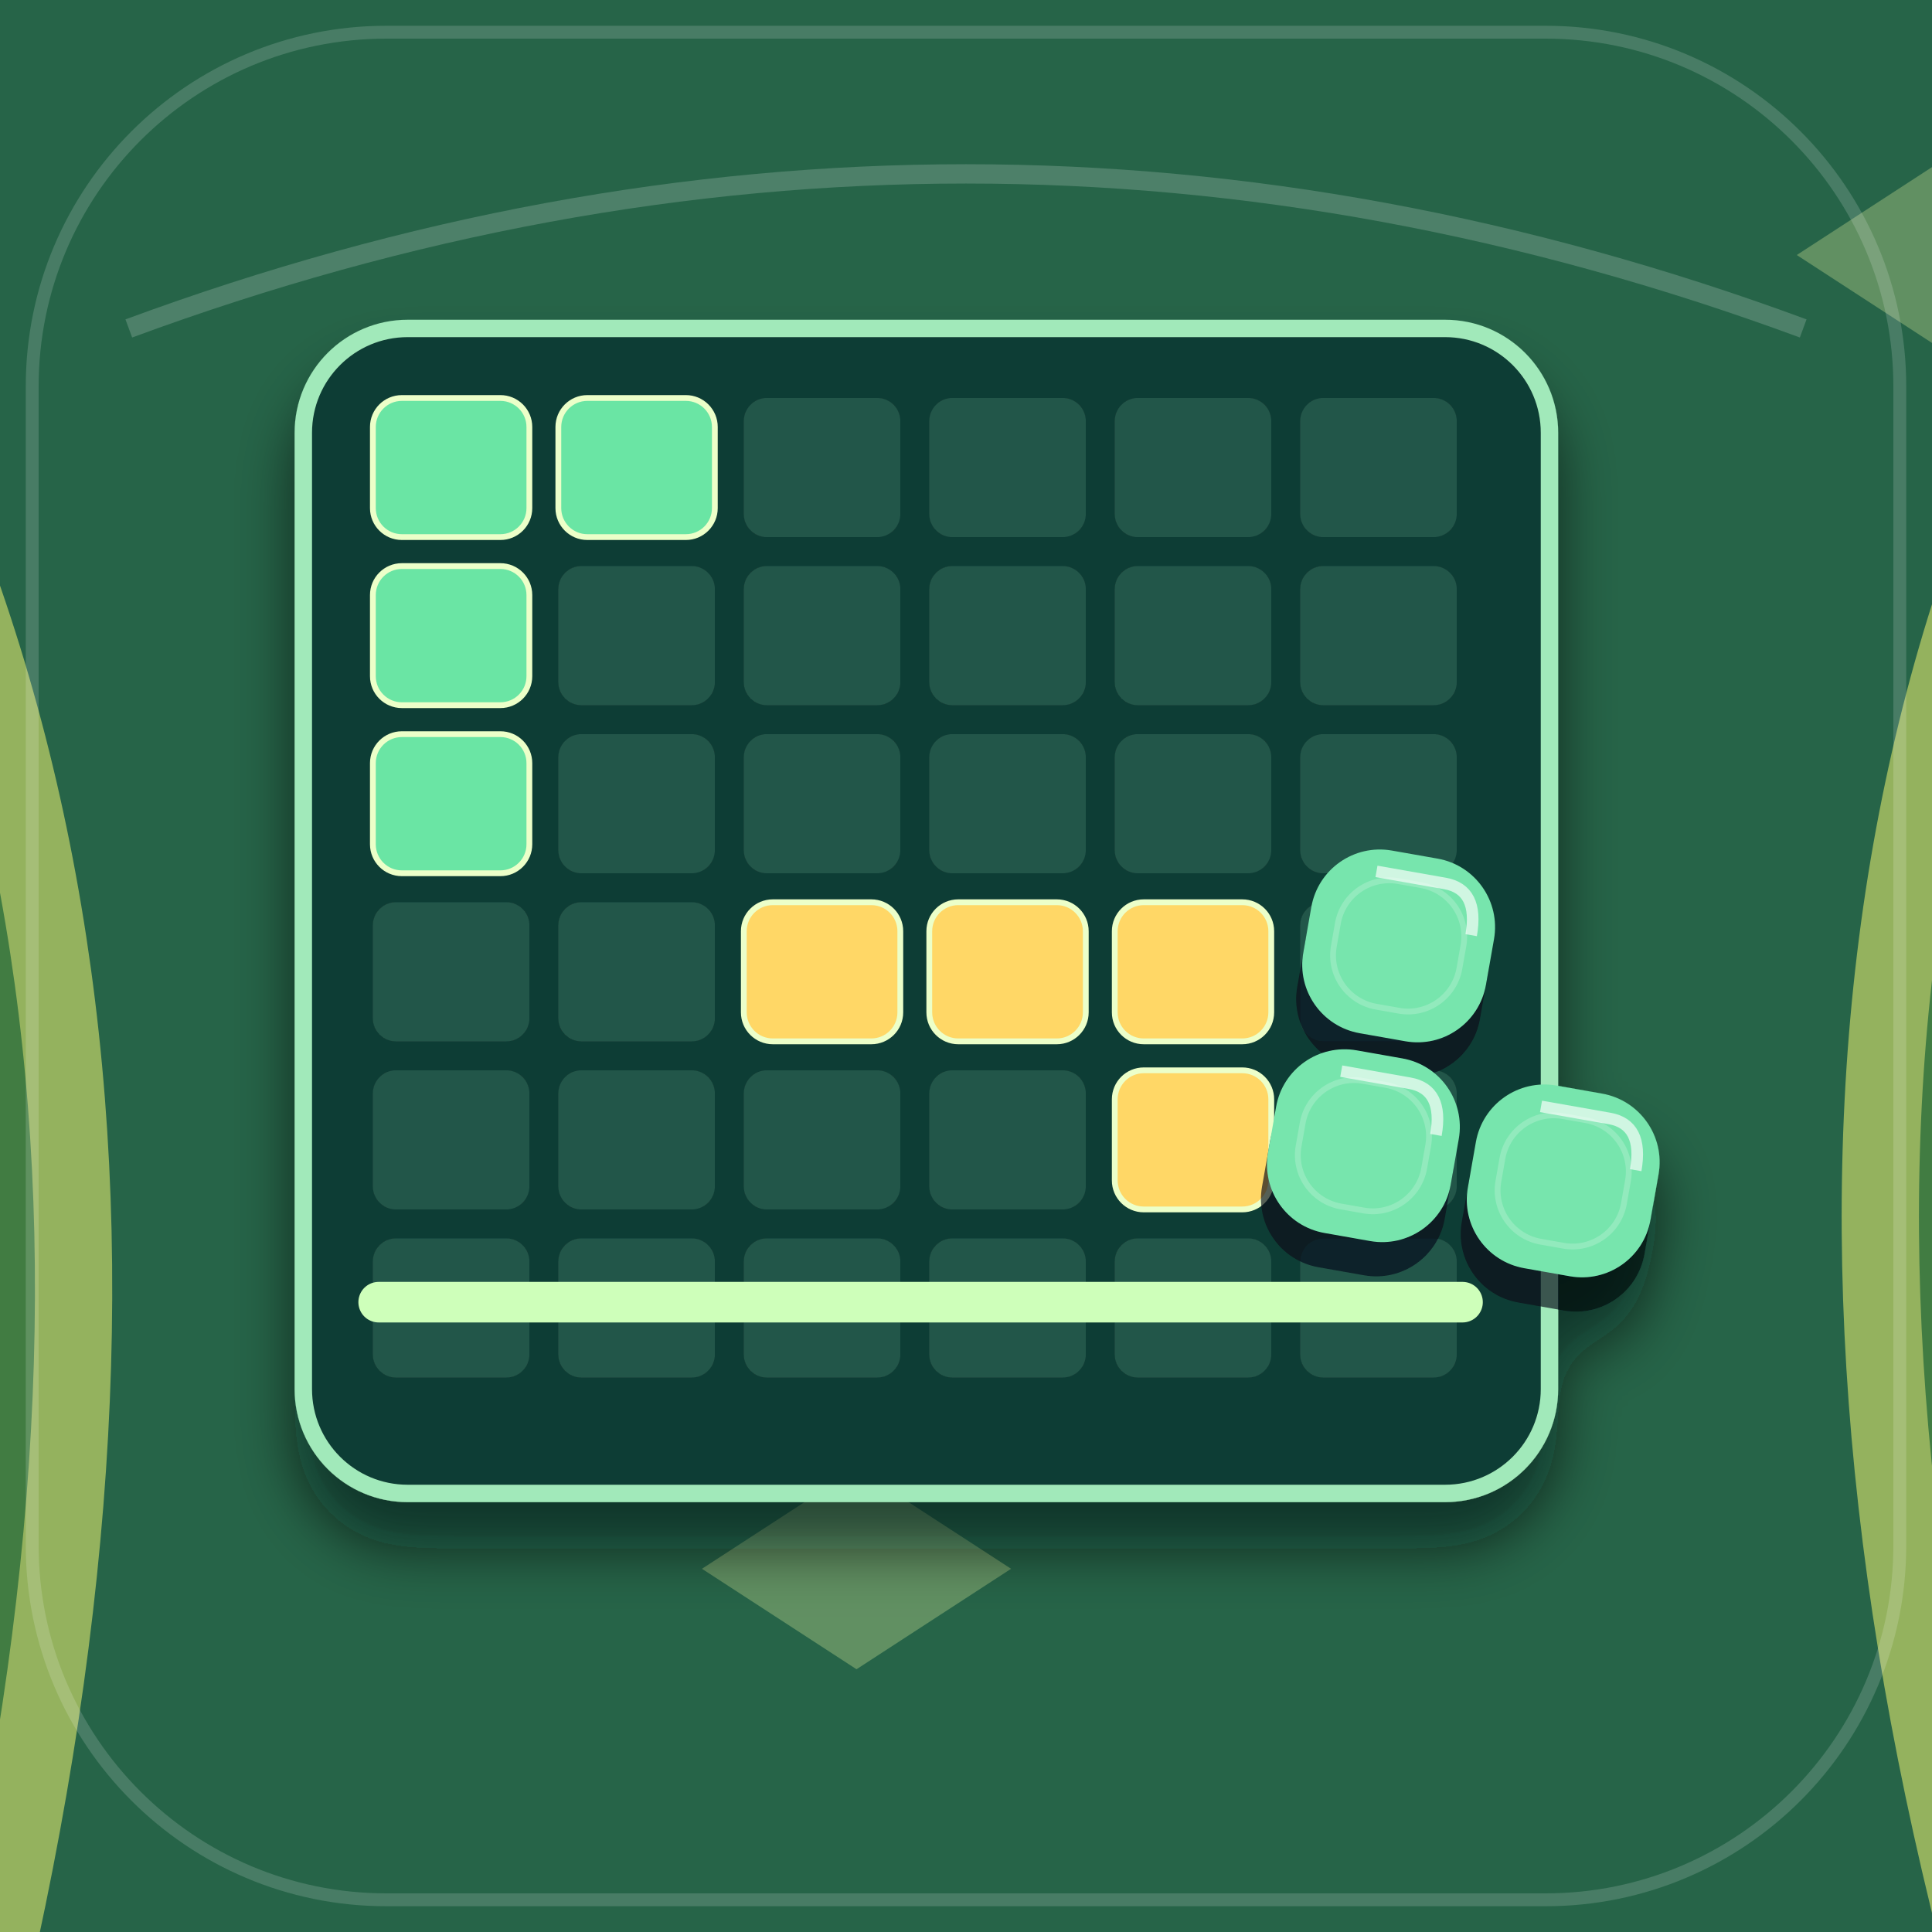
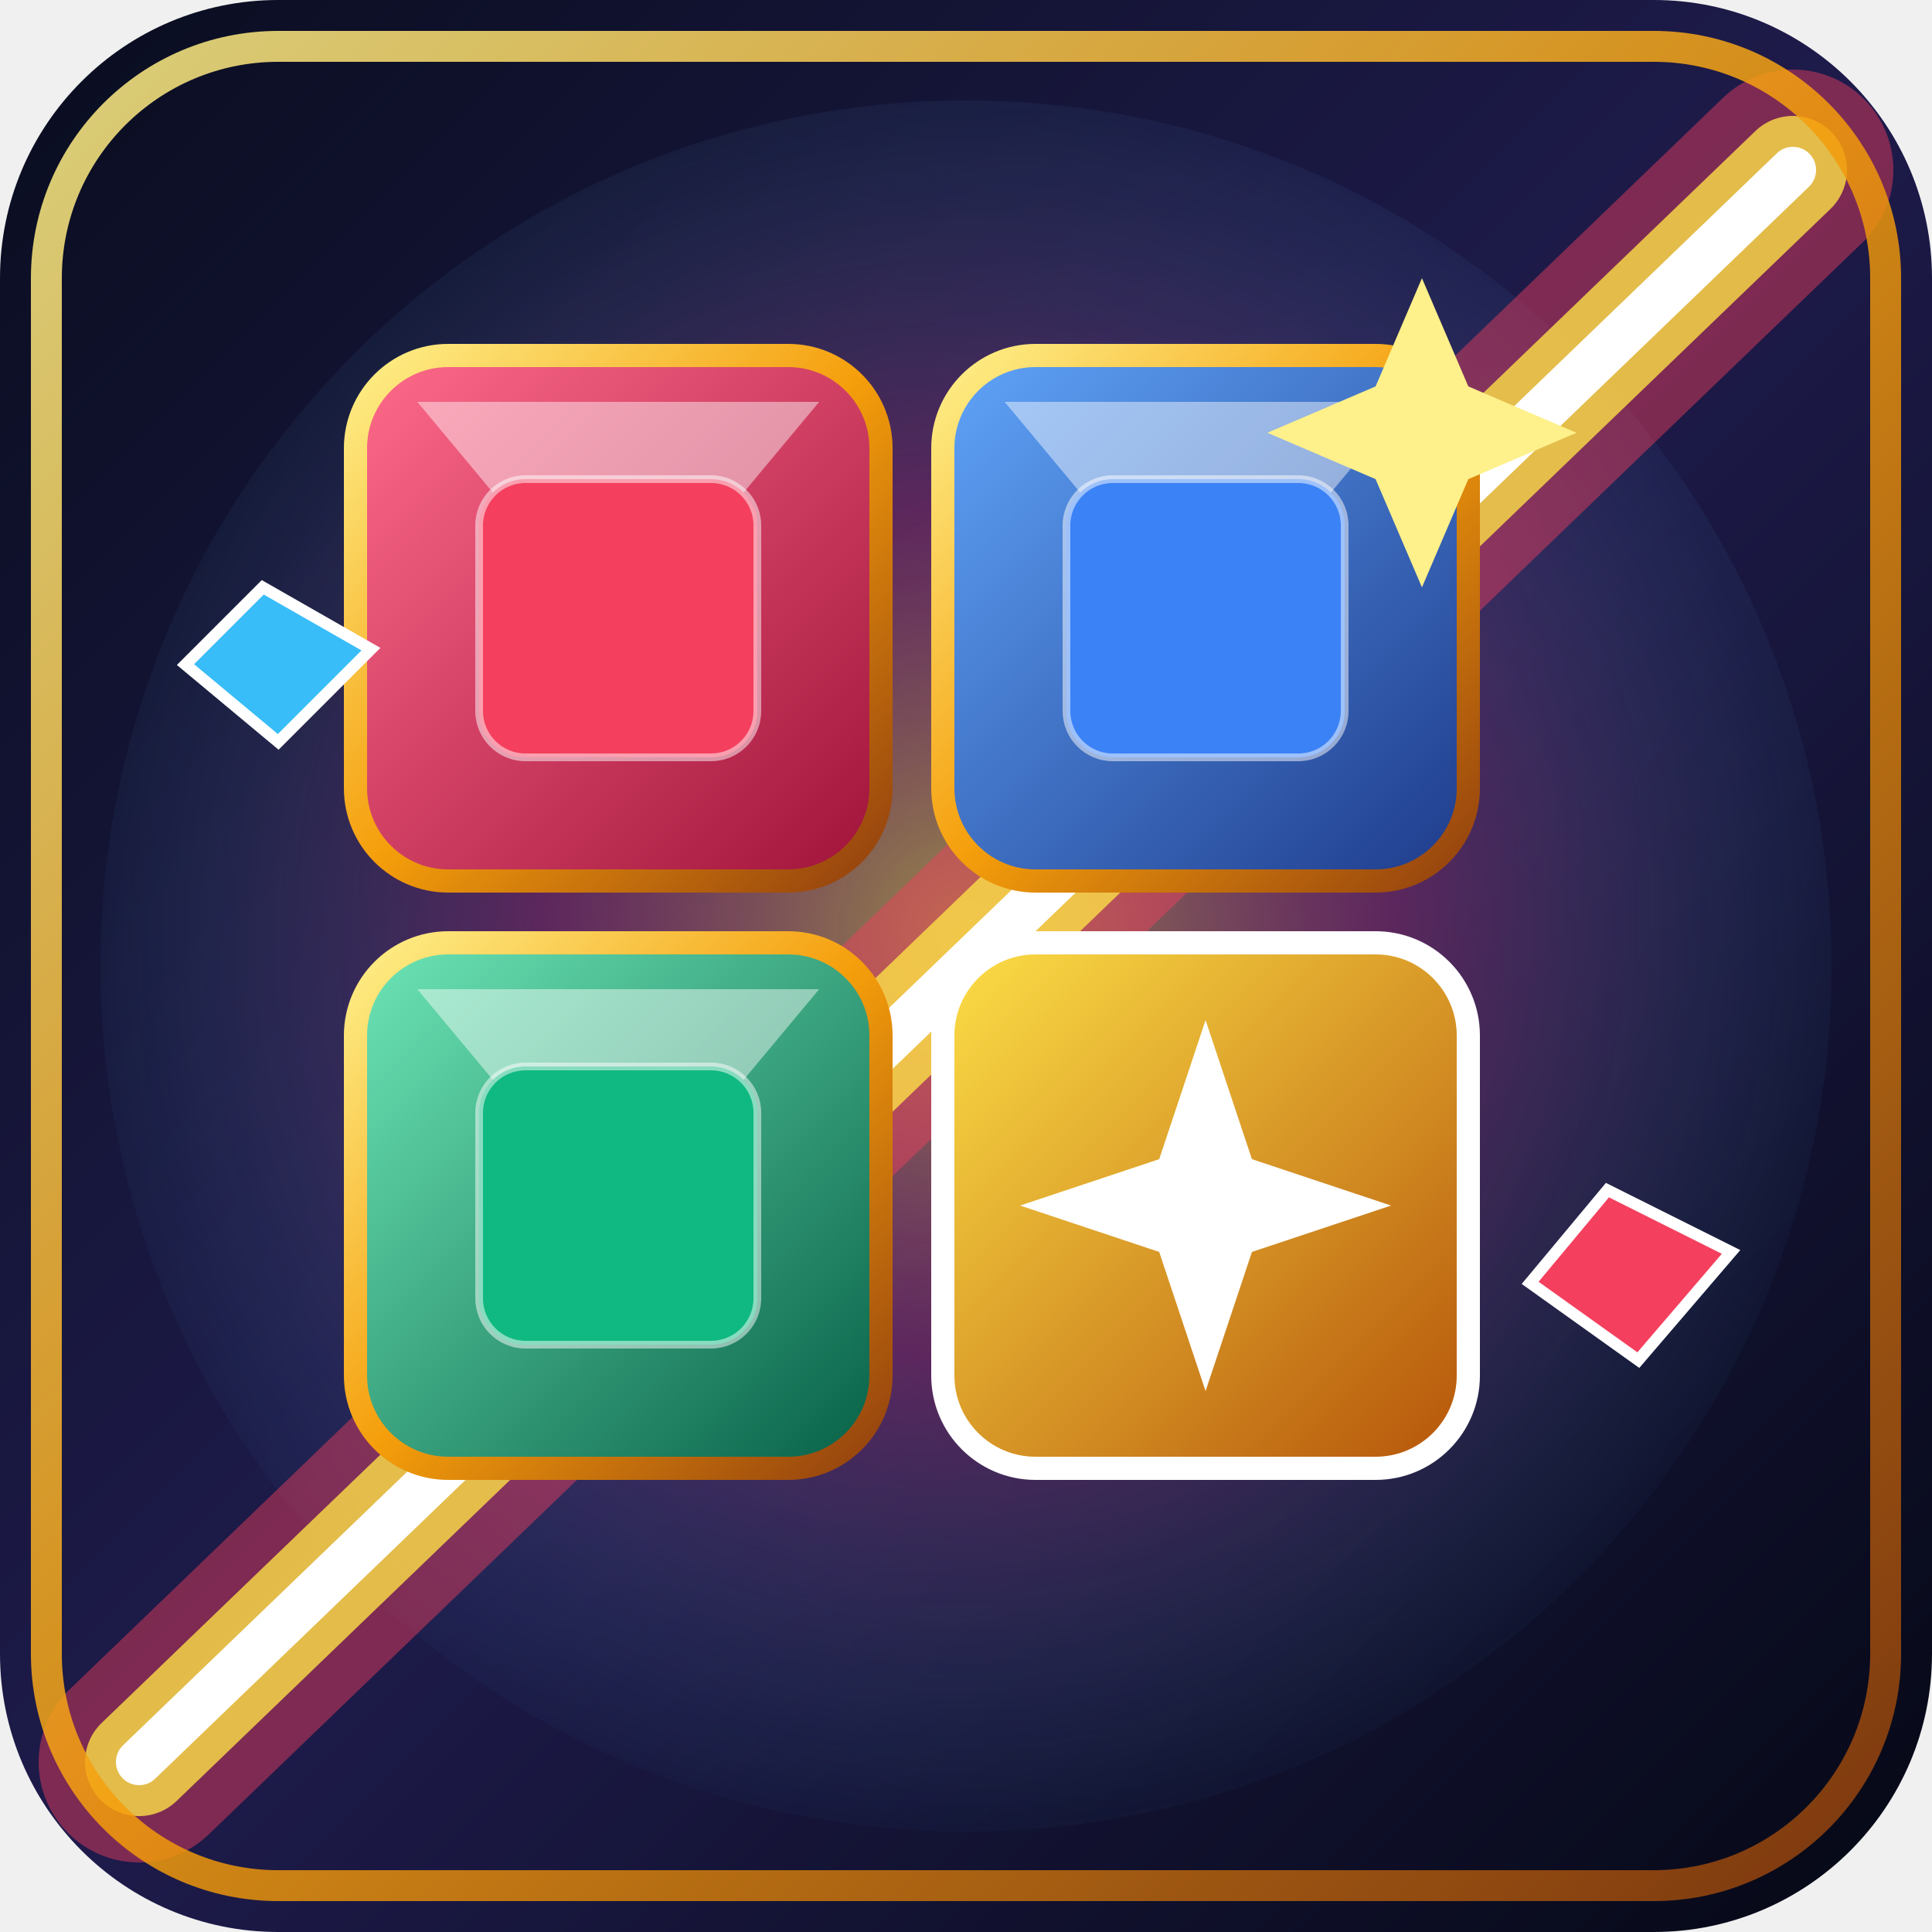
- <svg xmlns="http://www.w3.org/2000/svg" width="512" height="512" class="game-artwork " data-art-game="blocker" data-art-variant="icon" viewBox="60 -25 300 300" preserveAspectRatio="xMidYMid slice" fill="none" aria-hidden="true" focusable="false">
+ <svg xmlns="http://www.w3.org/2000/svg" viewBox="0 0 250 250">
  <defs>
-     <clipPath id="_R_0_-orb">
-       <rect x="135" y="92" width="105" height="105" />
-     </clipPath>
-     <radialGradient id="_R_0_-sky" cx=".35" cy=".2" r="1">
-       <stop stop-color="#77e5ad" stop-opacity=".72" />
-       <stop offset=".62" stop-color="#ffe072" stop-opacity=".24" />
-       <stop offset="1" stop-color="#0b172b" />
+     <linearGradient id="bg" x1="0" y1="0" x2="1" y2="1">
+       <stop offset="0%" stop-color="#090d1e" />
+       <stop offset="50%" stop-color="#1e1b4b" />
+       <stop offset="100%" stop-color="#050814" />
+     </linearGradient>
+     <radialGradient id="prismGlow" cx="50%" cy="48%" r="54%">
+       <stop offset="0%" stop-color="#fde047" stop-opacity="0.55" />
+       <stop offset="45%" stop-color="#ec4899" stop-opacity="0.32" />
+       <stop offset="100%" stop-color="#38bdf8" stop-opacity="0" />
    </radialGradient>
-     <filter id="_R_0_-depth" x="-25%" y="-25%" width="150%" height="170%">
-       <feDropShadow dx="0" dy="8" stdDeviation="5" flood-color="#020a16" flood-opacity=".6" />
-     </filter>
+     <linearGradient id="goldFrame" x1="0" y1="0" x2="1" y2="1">
+       <stop offset="0%" stop-color="#fef08a" />
+       <stop offset="50%" stop-color="#f59e0b" />
+       <stop offset="100%" stop-color="#92400e" />
+     </linearGradient>
+     <linearGradient id="ruby" x1="0" y1="0" x2="1" y2="1">
+       <stop offset="0%" stop-color="#ff6b8b" />
+       <stop offset="100%" stop-color="#9f1239" />
+     </linearGradient>
+     <linearGradient id="sapphire" x1="0" y1="0" x2="1" y2="1">
+       <stop offset="0%" stop-color="#60a5fa" />
+       <stop offset="100%" stop-color="#1e3a8a" />
+     </linearGradient>
+     <linearGradient id="emerald" x1="0" y1="0" x2="1" y2="1">
+       <stop offset="0%" stop-color="#6ee7b7" />
+       <stop offset="100%" stop-color="#065f46" />
+     </linearGradient>
+     <linearGradient id="topaz" x1="0" y1="0" x2="1" y2="1">
+       <stop offset="0%" stop-color="#fde047" />
+       <stop offset="100%" stop-color="#b45309" />
+     </linearGradient>
  </defs>
-   <rect x="0" y="-30" width="420" height="310" fill="url(#_R_0_-sky)" />
-   <g transform="translate(0 -25) scale(1 1.2)">
-     <g>
-       <path d="M0 0H420V250H0Z" fill="#266448" />
-       <path d="M0 0Q100 96 60 250M420 0Q320 96 367 250" fill="#417c42" stroke="#94b25e" stroke-width="12" />
-       <path d="M23 20l24 13-24 13-24-13Z" fill="#bad18a" opacity=".4" />
-       <path d="M193 190l24 13-24 13-24-13Z" fill="#bad18a" opacity=".4" />
-       <path d="M363 20l24 13-24 13-24-13Z" fill="#bad18a" opacity=".4" />
+   <rect width="250" height="250" rx="36" fill="url(#bg)" />
+   <circle cx="125" cy="125" r="112" fill="url(#prismGlow)" />
+   <path d="M18 228 L232 22" stroke="#f43f5e" stroke-width="26" stroke-linecap="round" opacity="0.45" />
+   <path d="M18 228 L232 22" stroke="#fde047" stroke-width="14" stroke-linecap="round" opacity="0.8" />
+   <path d="M18 228 L232 22" stroke="#ffffff" stroke-width="6" stroke-linecap="round" />
+   <g transform="translate(46 46)">
+     <g transform="translate(0 0)">
+       <rect width="68" height="68" rx="12" fill="url(#ruby)" stroke="url(#goldFrame)" stroke-width="3" />
+       <polygon points="8,6 60,6 50,18 18,18" fill="#ffffff" fill-opacity="0.45" />
+       <rect x="16" y="16" width="36" height="36" rx="6" fill="#f43f5e" stroke="#ffffff" stroke-opacity="0.5" />
+     </g>
+     <g transform="translate(76 0)">
+       <rect width="68" height="68" rx="12" fill="url(#sapphire)" stroke="url(#goldFrame)" stroke-width="3" />
+       <polygon points="8,6 60,6 50,18 18,18" fill="#ffffff" fill-opacity="0.45" />
+       <rect x="16" y="16" width="36" height="36" rx="6" fill="#3b82f6" stroke="#ffffff" stroke-opacity="0.5" />
+     </g>
+     <g transform="translate(0 76)">
+       <rect width="68" height="68" rx="12" fill="url(#emerald)" stroke="url(#goldFrame)" stroke-width="3" />
+       <polygon points="8,6 60,6 50,18 18,18" fill="#ffffff" fill-opacity="0.45" />
+       <rect x="16" y="16" width="36" height="36" rx="6" fill="#10b981" stroke="#ffffff" stroke-opacity="0.5" />
+     </g>
+     <g transform="translate(76 76)">
+       <rect width="68" height="68" rx="12" fill="url(#topaz)" stroke="#ffffff" stroke-width="3" />
+       <polygon points="34,10 40,28 58,34 40,40 34,58 28,40 10,34 28,28" fill="#ffffff" />
    </g>
  </g>
-   <g class="game-artwork-scene" filter="url(#_R_0_-depth)" transform="translate(18 8) scale(.9)">
-     <g>
-       <rect x="99" y="20" width="215" height="201" rx="18" fill="#113d34" stroke="#a1e9ba" stroke-width="3" />
-       <rect x="111" y="32" width="27" height="24" rx="4" fill="#23564a" />
-       <rect x="143" y="32" width="27" height="24" rx="4" fill="#23564a" />
-       <rect x="175" y="32" width="27" height="24" rx="4" fill="#23564a" />
-       <rect x="207" y="32" width="27" height="24" rx="4" fill="#23564a" />
-       <rect x="239" y="32" width="27" height="24" rx="4" fill="#23564a" />
-       <rect x="271" y="32" width="27" height="24" rx="4" fill="#23564a" />
-       <rect x="111" y="61" width="27" height="24" rx="4" fill="#23564a" />
-       <rect x="143" y="61" width="27" height="24" rx="4" fill="#23564a" />
-       <rect x="175" y="61" width="27" height="24" rx="4" fill="#23564a" />
-       <rect x="207" y="61" width="27" height="24" rx="4" fill="#23564a" />
-       <rect x="239" y="61" width="27" height="24" rx="4" fill="#23564a" />
-       <rect x="271" y="61" width="27" height="24" rx="4" fill="#23564a" />
-       <rect x="111" y="90" width="27" height="24" rx="4" fill="#23564a" />
-       <rect x="143" y="90" width="27" height="24" rx="4" fill="#23564a" />
-       <rect x="175" y="90" width="27" height="24" rx="4" fill="#23564a" />
-       <rect x="207" y="90" width="27" height="24" rx="4" fill="#23564a" />
-       <rect x="239" y="90" width="27" height="24" rx="4" fill="#23564a" />
-       <rect x="271" y="90" width="27" height="24" rx="4" fill="#23564a" />
-       <rect x="111" y="119" width="27" height="24" rx="4" fill="#23564a" />
-       <rect x="143" y="119" width="27" height="24" rx="4" fill="#23564a" />
-       <rect x="175" y="119" width="27" height="24" rx="4" fill="#23564a" />
-       <rect x="207" y="119" width="27" height="24" rx="4" fill="#23564a" />
-       <rect x="239" y="119" width="27" height="24" rx="4" fill="#23564a" />
-       <rect x="271" y="119" width="27" height="24" rx="4" fill="#23564a" />
-       <rect x="111" y="148" width="27" height="24" rx="4" fill="#23564a" />
-       <rect x="143" y="148" width="27" height="24" rx="4" fill="#23564a" />
-       <rect x="175" y="148" width="27" height="24" rx="4" fill="#23564a" />
-       <rect x="207" y="148" width="27" height="24" rx="4" fill="#23564a" />
-       <rect x="239" y="148" width="27" height="24" rx="4" fill="#23564a" />
-       <rect x="271" y="148" width="27" height="24" rx="4" fill="#23564a" />
-       <rect x="111" y="177" width="27" height="24" rx="4" fill="#23564a" />
-       <rect x="143" y="177" width="27" height="24" rx="4" fill="#23564a" />
-       <rect x="175" y="177" width="27" height="24" rx="4" fill="#23564a" />
-       <rect x="207" y="177" width="27" height="24" rx="4" fill="#23564a" />
-       <rect x="239" y="177" width="27" height="24" rx="4" fill="#23564a" />
-       <rect x="271" y="177" width="27" height="24" rx="4" fill="#23564a" />
-       <rect x="111" y="32" width="27" height="24" rx="5" fill="#6be5a4" stroke="#ecffc9" stroke-width="1" />
-       <rect x="143" y="32" width="27" height="24" rx="5" fill="#6be5a4" stroke="#ecffc9" stroke-width="1" />
-       <rect x="111" y="61" width="27" height="24" rx="5" fill="#6be5a4" stroke="#ecffc9" stroke-width="1" />
-       <rect x="111" y="90" width="27" height="24" rx="5" fill="#6be5a4" stroke="#ecffc9" stroke-width="1" />
-       <rect x="175" y="119" width="27" height="24" rx="5" fill="#ffd766" stroke="#ecffc9" stroke-width="1" />
-       <rect x="207" y="119" width="27" height="24" rx="5" fill="#ffd766" stroke="#ecffc9" stroke-width="1" />
-       <rect x="239" y="119" width="27" height="24" rx="5" fill="#ffd766" stroke="#ecffc9" stroke-width="1" />
-       <rect x="239" y="148" width="27" height="24" rx="5" fill="#ffd766" stroke="#ecffc9" stroke-width="1" />
-       <path d="M112 188H299" stroke="#ceffba" stroke-width="7" stroke-linecap="round" />
-       <g transform="translate(275 108) rotate(10)">
-         <g transform="translate(0 0)">
-           <rect y="6" width="32" height="32" rx="12" fill="#030817" opacity=".65" />
-           <rect width="32" height="32" rx="12" fill="#77e5ad" />
-           <path d="M10 4H22Q28 4 28 12" fill="none" stroke="white" stroke-opacity=".65" stroke-width="2" />
-           <rect x="5" y="5" width="22" height="22" rx="9" fill="none" stroke="white" stroke-opacity=".2" />
-         </g>
-         <g transform="translate(0 35)">
-           <rect y="6" width="32" height="32" rx="12" fill="#030817" opacity=".65" />
-           <rect width="32" height="32" rx="12" fill="#77e5ad" />
-           <path d="M10 4H22Q28 4 28 12" fill="none" stroke="white" stroke-opacity=".65" stroke-width="2" />
-           <rect x="5" y="5" width="22" height="22" rx="9" fill="none" stroke="white" stroke-opacity=".2" />
-         </g>
-         <g transform="translate(35 35)">
-           <rect y="6" width="32" height="32" rx="12" fill="#030817" opacity=".65" />
-           <rect width="32" height="32" rx="12" fill="#77e5ad" />
-           <path d="M10 4H22Q28 4 28 12" fill="none" stroke="white" stroke-opacity=".65" stroke-width="2" />
-           <rect x="5" y="5" width="22" height="22" rx="9" fill="none" stroke="white" stroke-opacity=".2" />
-         </g>
-       </g>
-     </g>
-   </g>
-   <path d="M80 26Q210 -22 340 26" stroke="#fff" stroke-opacity=".18" stroke-width="3" />
-   <rect x="65" y="-20" width="290" height="290" rx="55" stroke="#fff" stroke-opacity=".16" stroke-width="2" fill="none" />
+   <polygon points="34,76 48,84 36,96 24,86" fill="#38bdf8" stroke="#ffffff" stroke-width="1.5" />
+   <polygon points="208,154 224,162 212,176 198,166" fill="#f43f5e" stroke="#ffffff" stroke-width="1.5" />
+   <polygon points="184,36 190,50 204,56 190,62 184,76 178,62 164,56 178,50" fill="#fef08a" />
+   <rect x="6" y="6" width="238" height="238" rx="30" fill="none" stroke="url(#goldFrame)" stroke-width="4" stroke-opacity="0.85" />
</svg>
